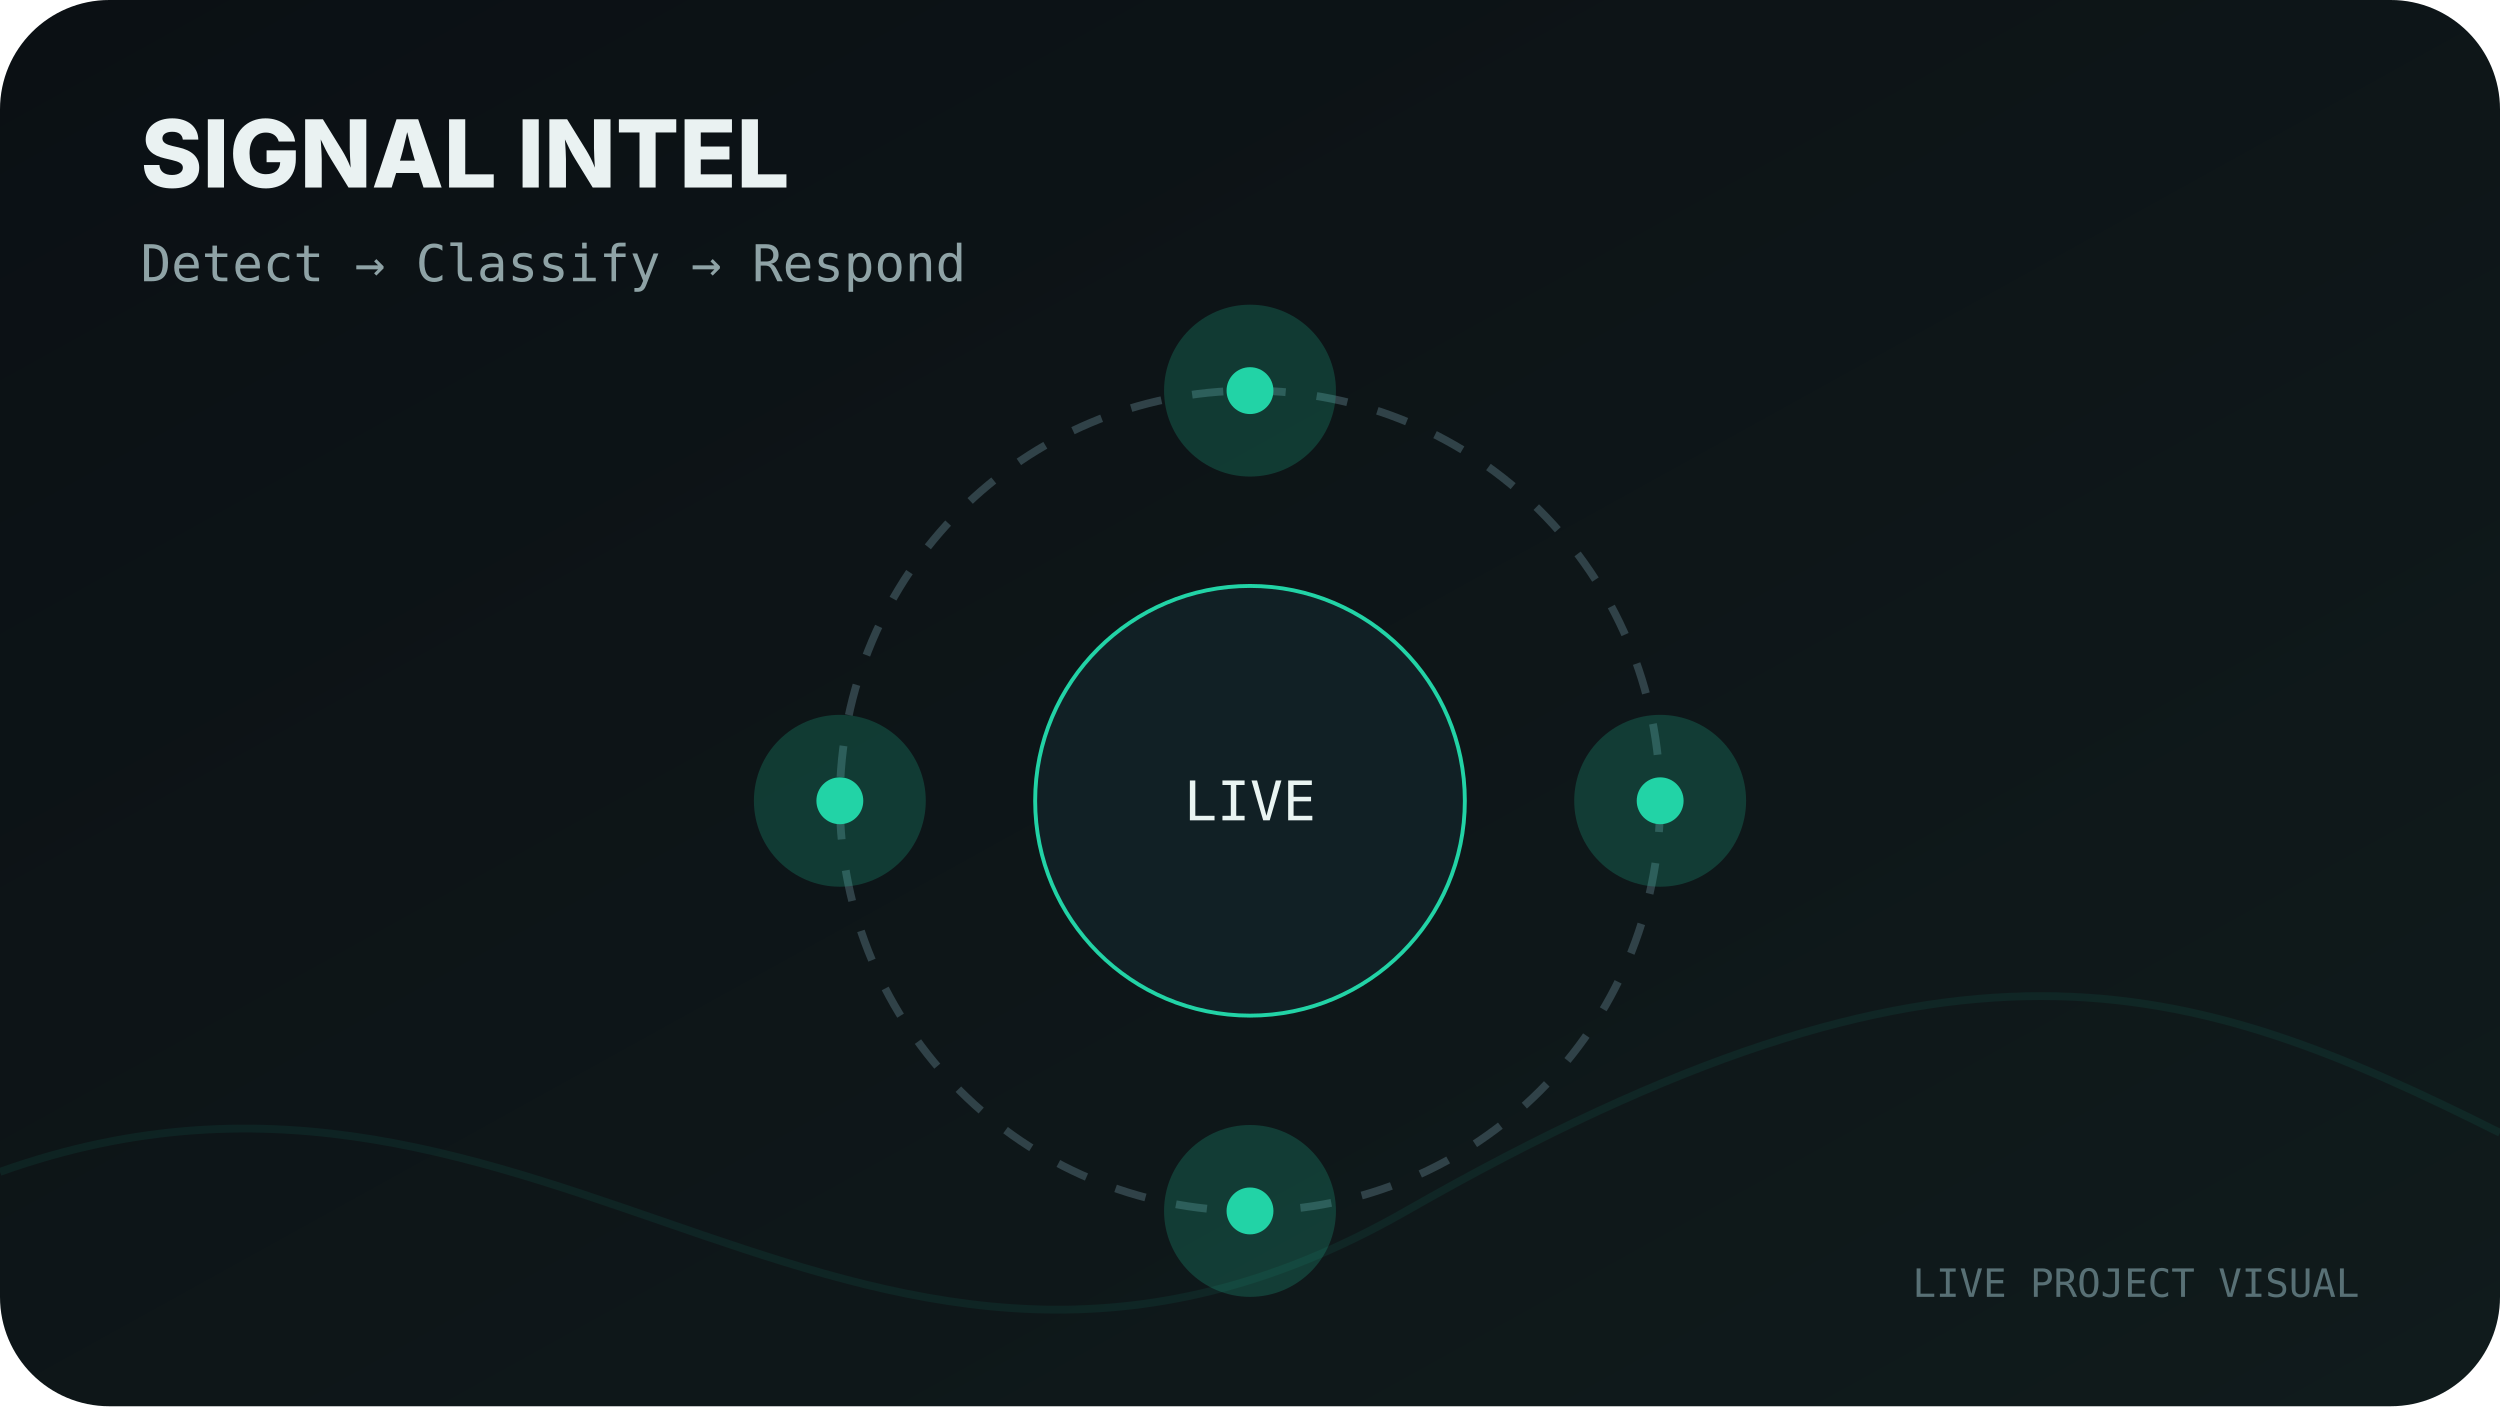
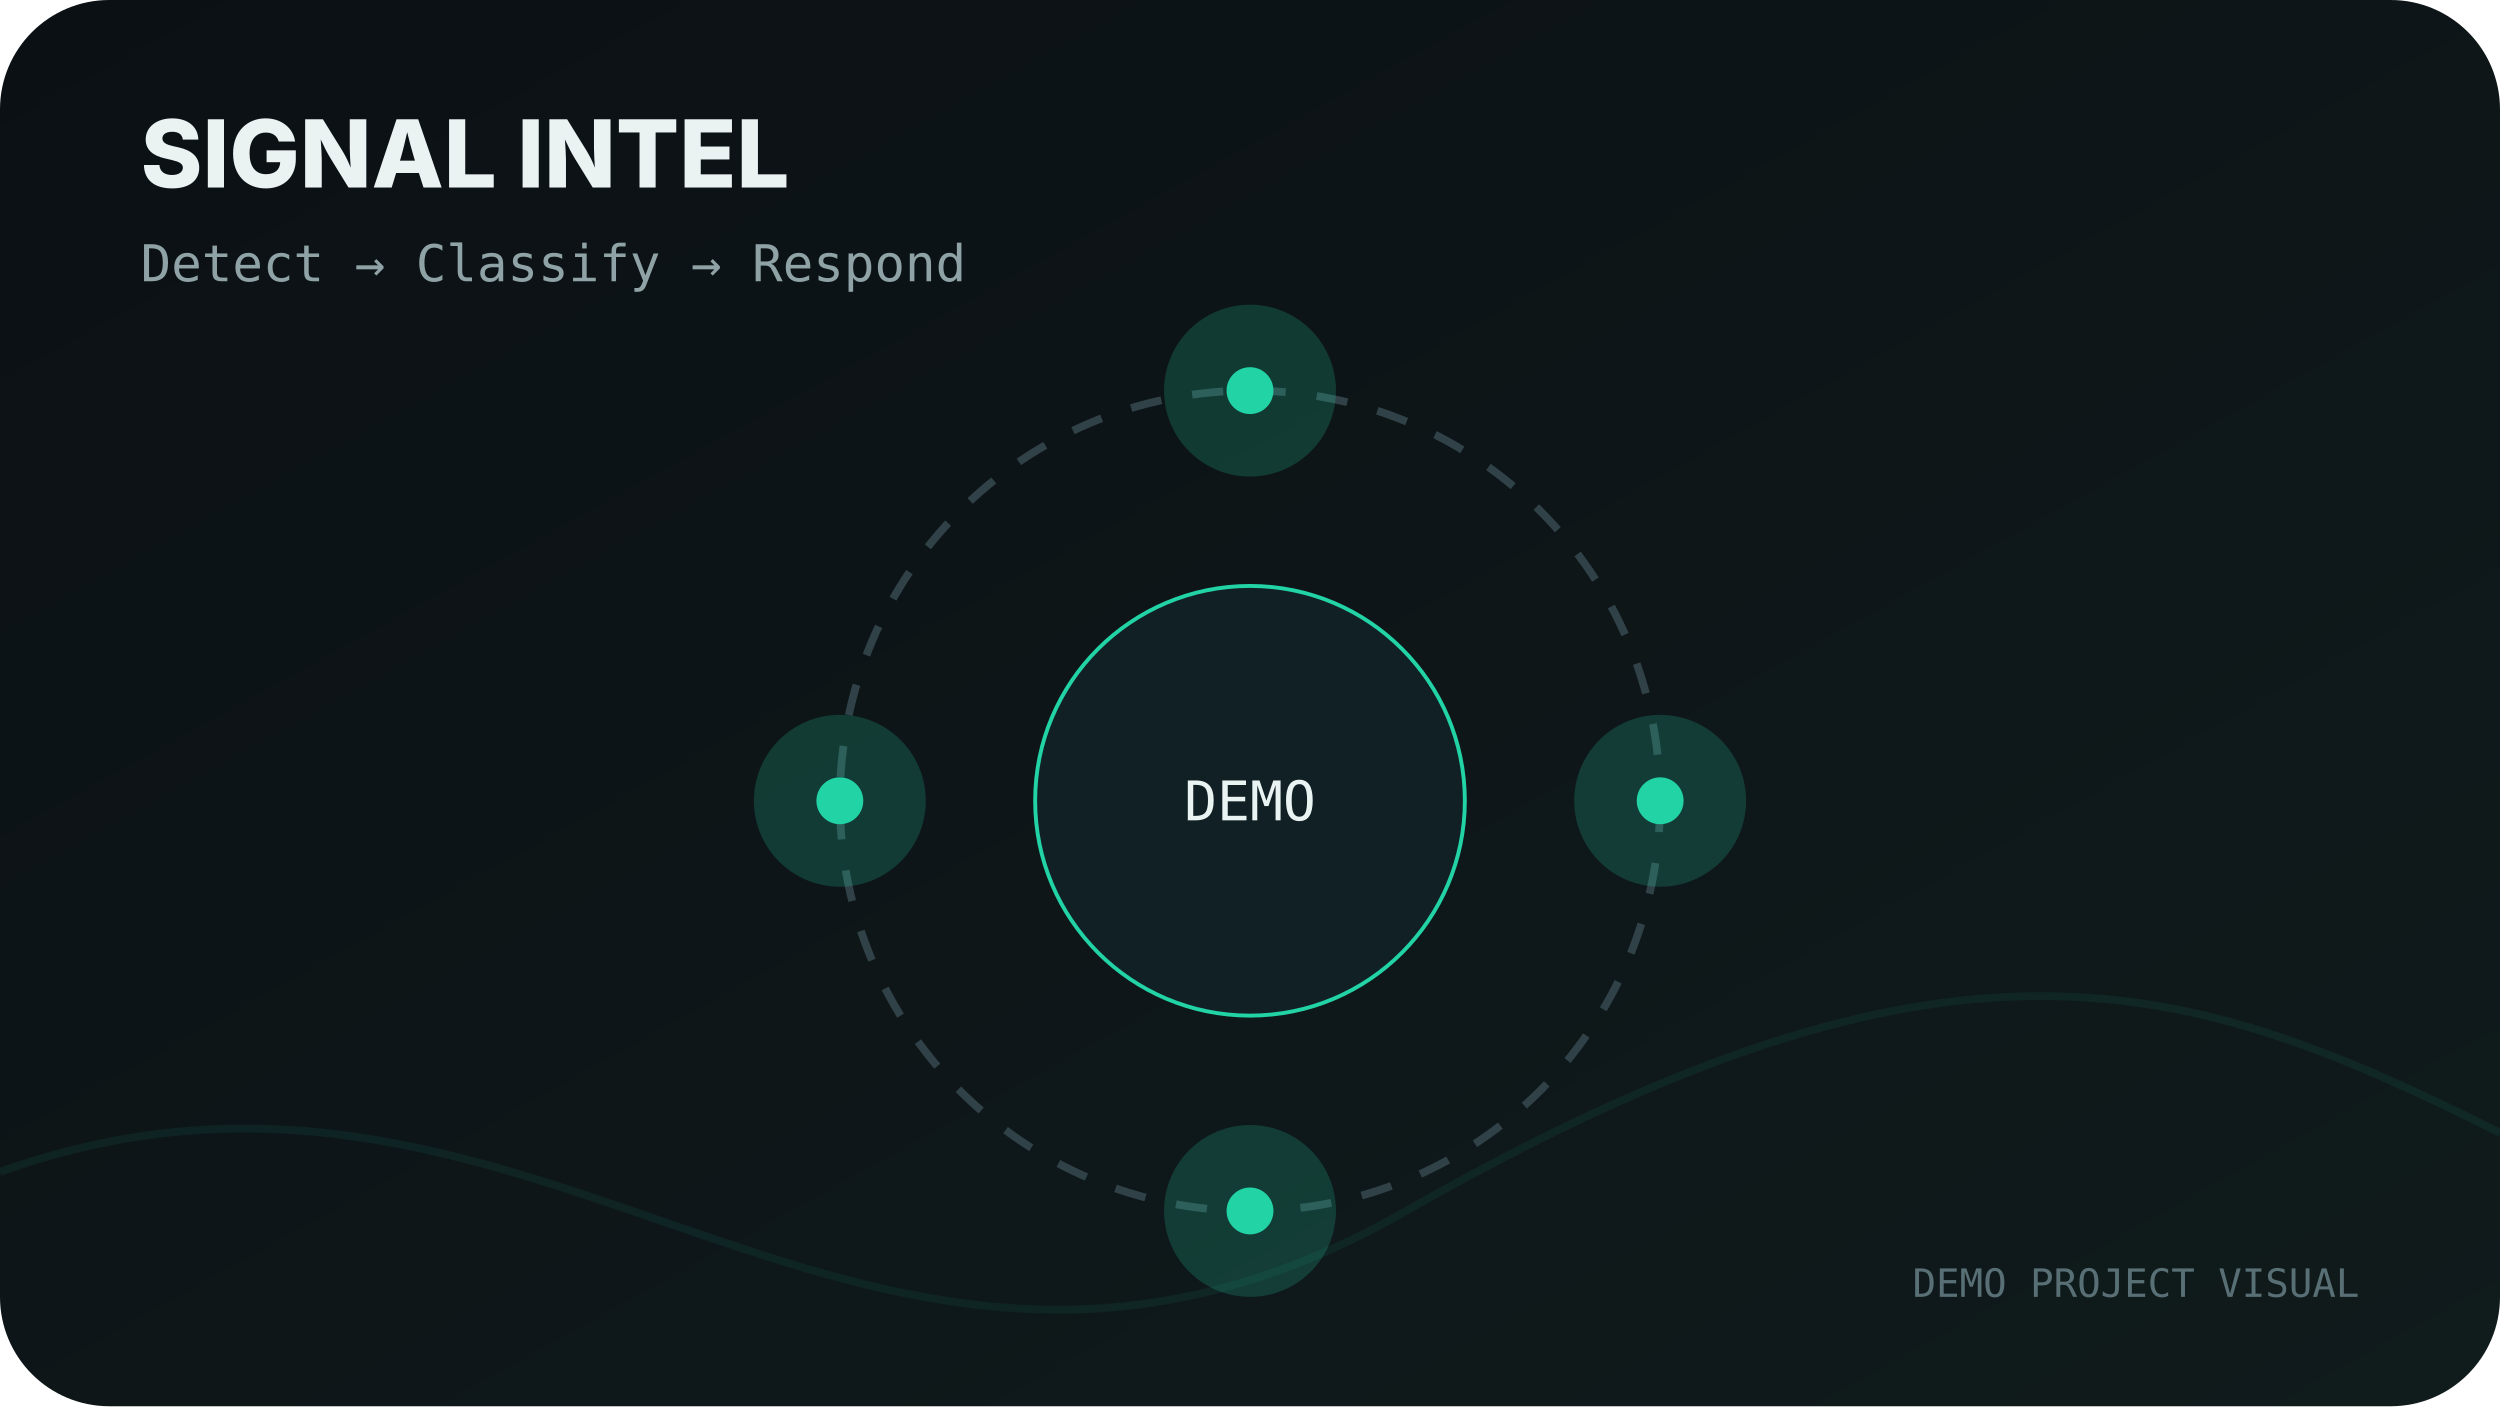
<svg xmlns="http://www.w3.org/2000/svg" viewBox="0 0 640 360">
  <style>@media(prefers-reduced-motion:reduce){*{animation:none!important}}.pulse{animation:pulse 1.8s ease-in-out infinite}.dash{stroke-dasharray:8 8;animation:dash 1.2s linear infinite}.float{animation:float 2.8s ease-in-out infinite}@keyframes pulse{50%{opacity:.35}}@keyframes dash{to{stroke-dashoffset:-32}}@keyframes float{50%{transform:translateY(-7px)}}</style>
  <defs>
    <linearGradient id="g" x1="0" y1="0" x2="1" y2="1">
      <stop stop-color="#0b1014" />
      <stop offset="1" stop-color="#101b1c" />
    </linearGradient>
    <filter id="glow">
      <feGaussianBlur stdDeviation="4" result="b" />
      <feMerge>
        <feMergeNode in="b" />
        <feMergeNode in="SourceGraphic" />
      </feMerge>
    </filter>
  </defs>
  <rect width="640" height="360" rx="28" fill="url(#g)" />
  <path d="M0 300 C140 250 220 390 360 310 S560 250 640 290" fill="none" stroke="#22d3a6" stroke-opacity=".08" stroke-width="2" />
  <text x="36" y="48" fill="#eaf2f2" font-family="Inter,Arial" font-size="24" font-weight="800">SIGNAL INTEL</text>
  <text x="36" y="72" fill="#8fa3a6" font-family="monospace" font-size="13">Detect → Classify → Respond</text>
  <circle cx="320" cy="205" r="105" fill="none" stroke="#304248" stroke-width="2" stroke-dasharray="8 10" class="dash" />
  <circle cx="320" cy="205" r="55" fill="#112025" stroke="#22d3a6" />
-   <text x="320" y="210" text-anchor="middle" fill="#e9f4f2" font-family="monospace" font-size="14">LIVE</text>
+   <text x="320" y="210" text-anchor="middle" fill="#e9f4f2" font-family="monospace" font-size="14">DEMO</text>
  <circle cx="320" cy="100" r="22" fill="#22d3a6" opacity=".2" class="pulse" />
  <circle cx="320" cy="100" r="6" fill="#22d3a6" />
  <circle cx="425" cy="205" r="22" fill="#22d3a6" opacity=".2" class="pulse" />
  <circle cx="425" cy="205" r="6" fill="#22d3a6" />
  <circle cx="320" cy="310" r="22" fill="#22d3a6" opacity=".2" class="pulse" />
  <circle cx="320" cy="310" r="6" fill="#22d3a6" />
  <circle cx="215" cy="205" r="22" fill="#22d3a6" opacity=".2" class="pulse" />
  <circle cx="215" cy="205" r="6" fill="#22d3a6" />
-   <text x="604" y="332" text-anchor="end" fill="#587075" font-family="monospace" font-size="10">LIVE PROJECT VISUAL</text>
+   <text x="604" y="332" text-anchor="end" fill="#587075" font-family="monospace" font-size="10">DEMO PROJECT VISUAL</text>
</svg>
